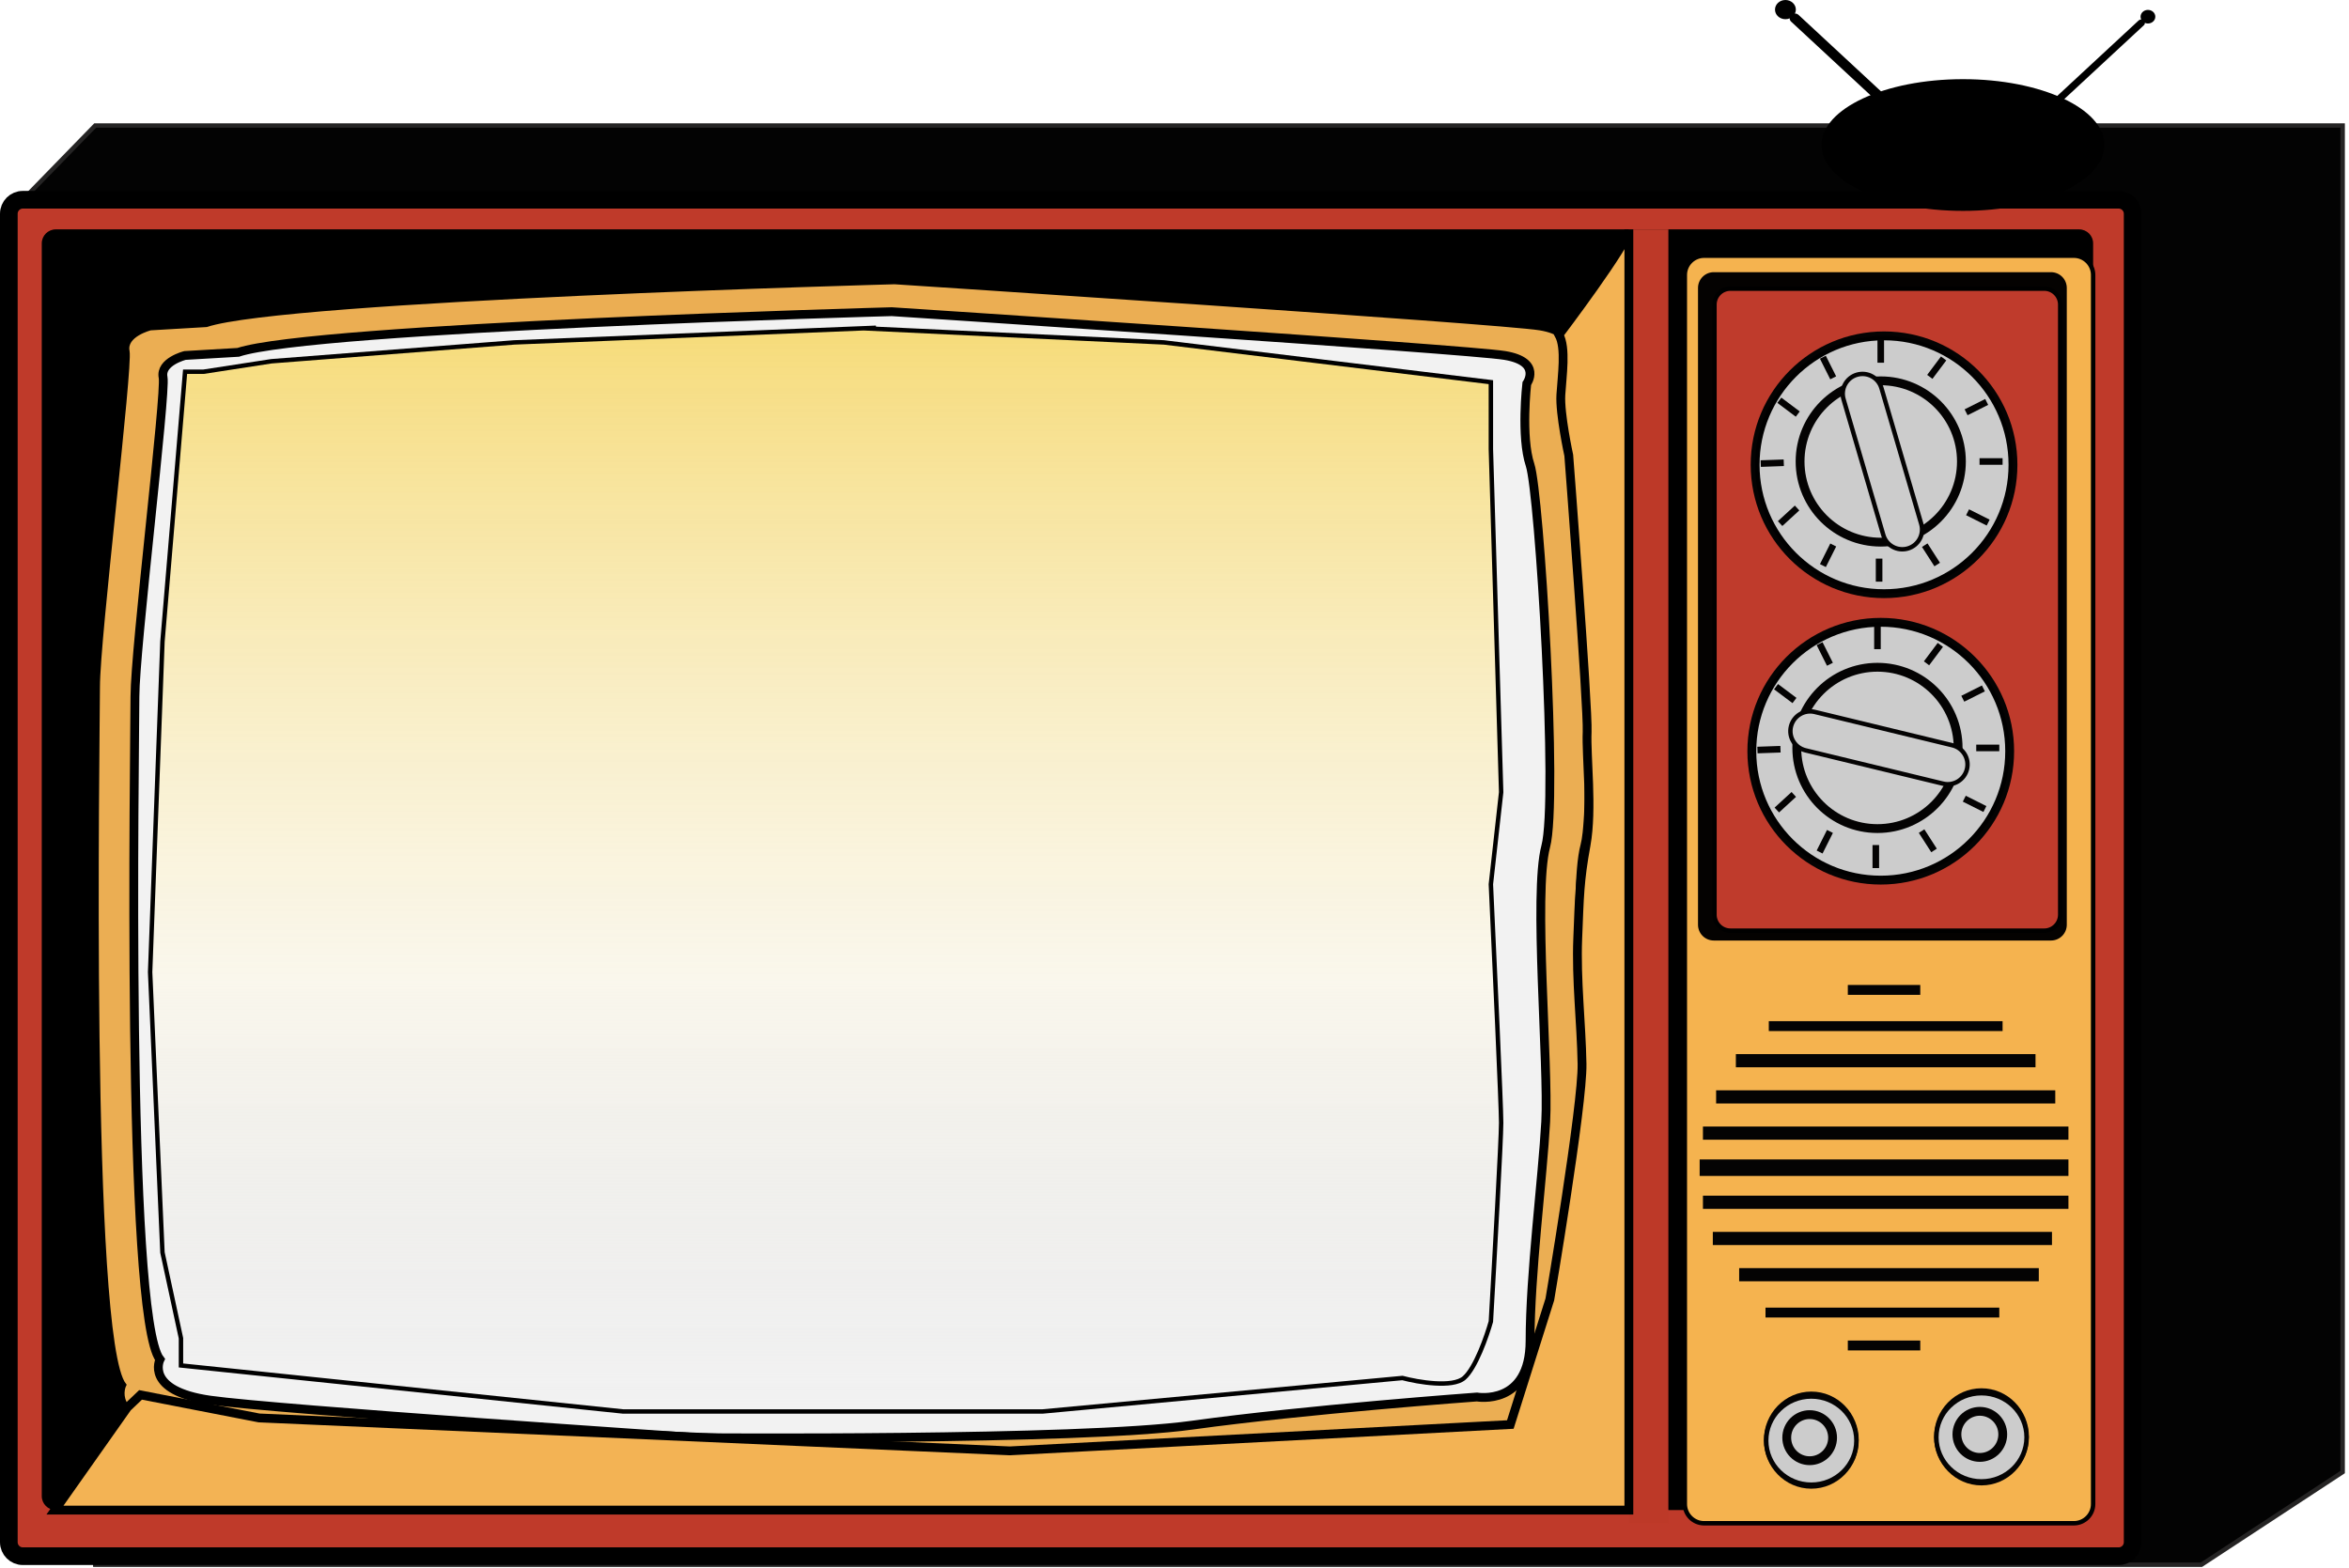
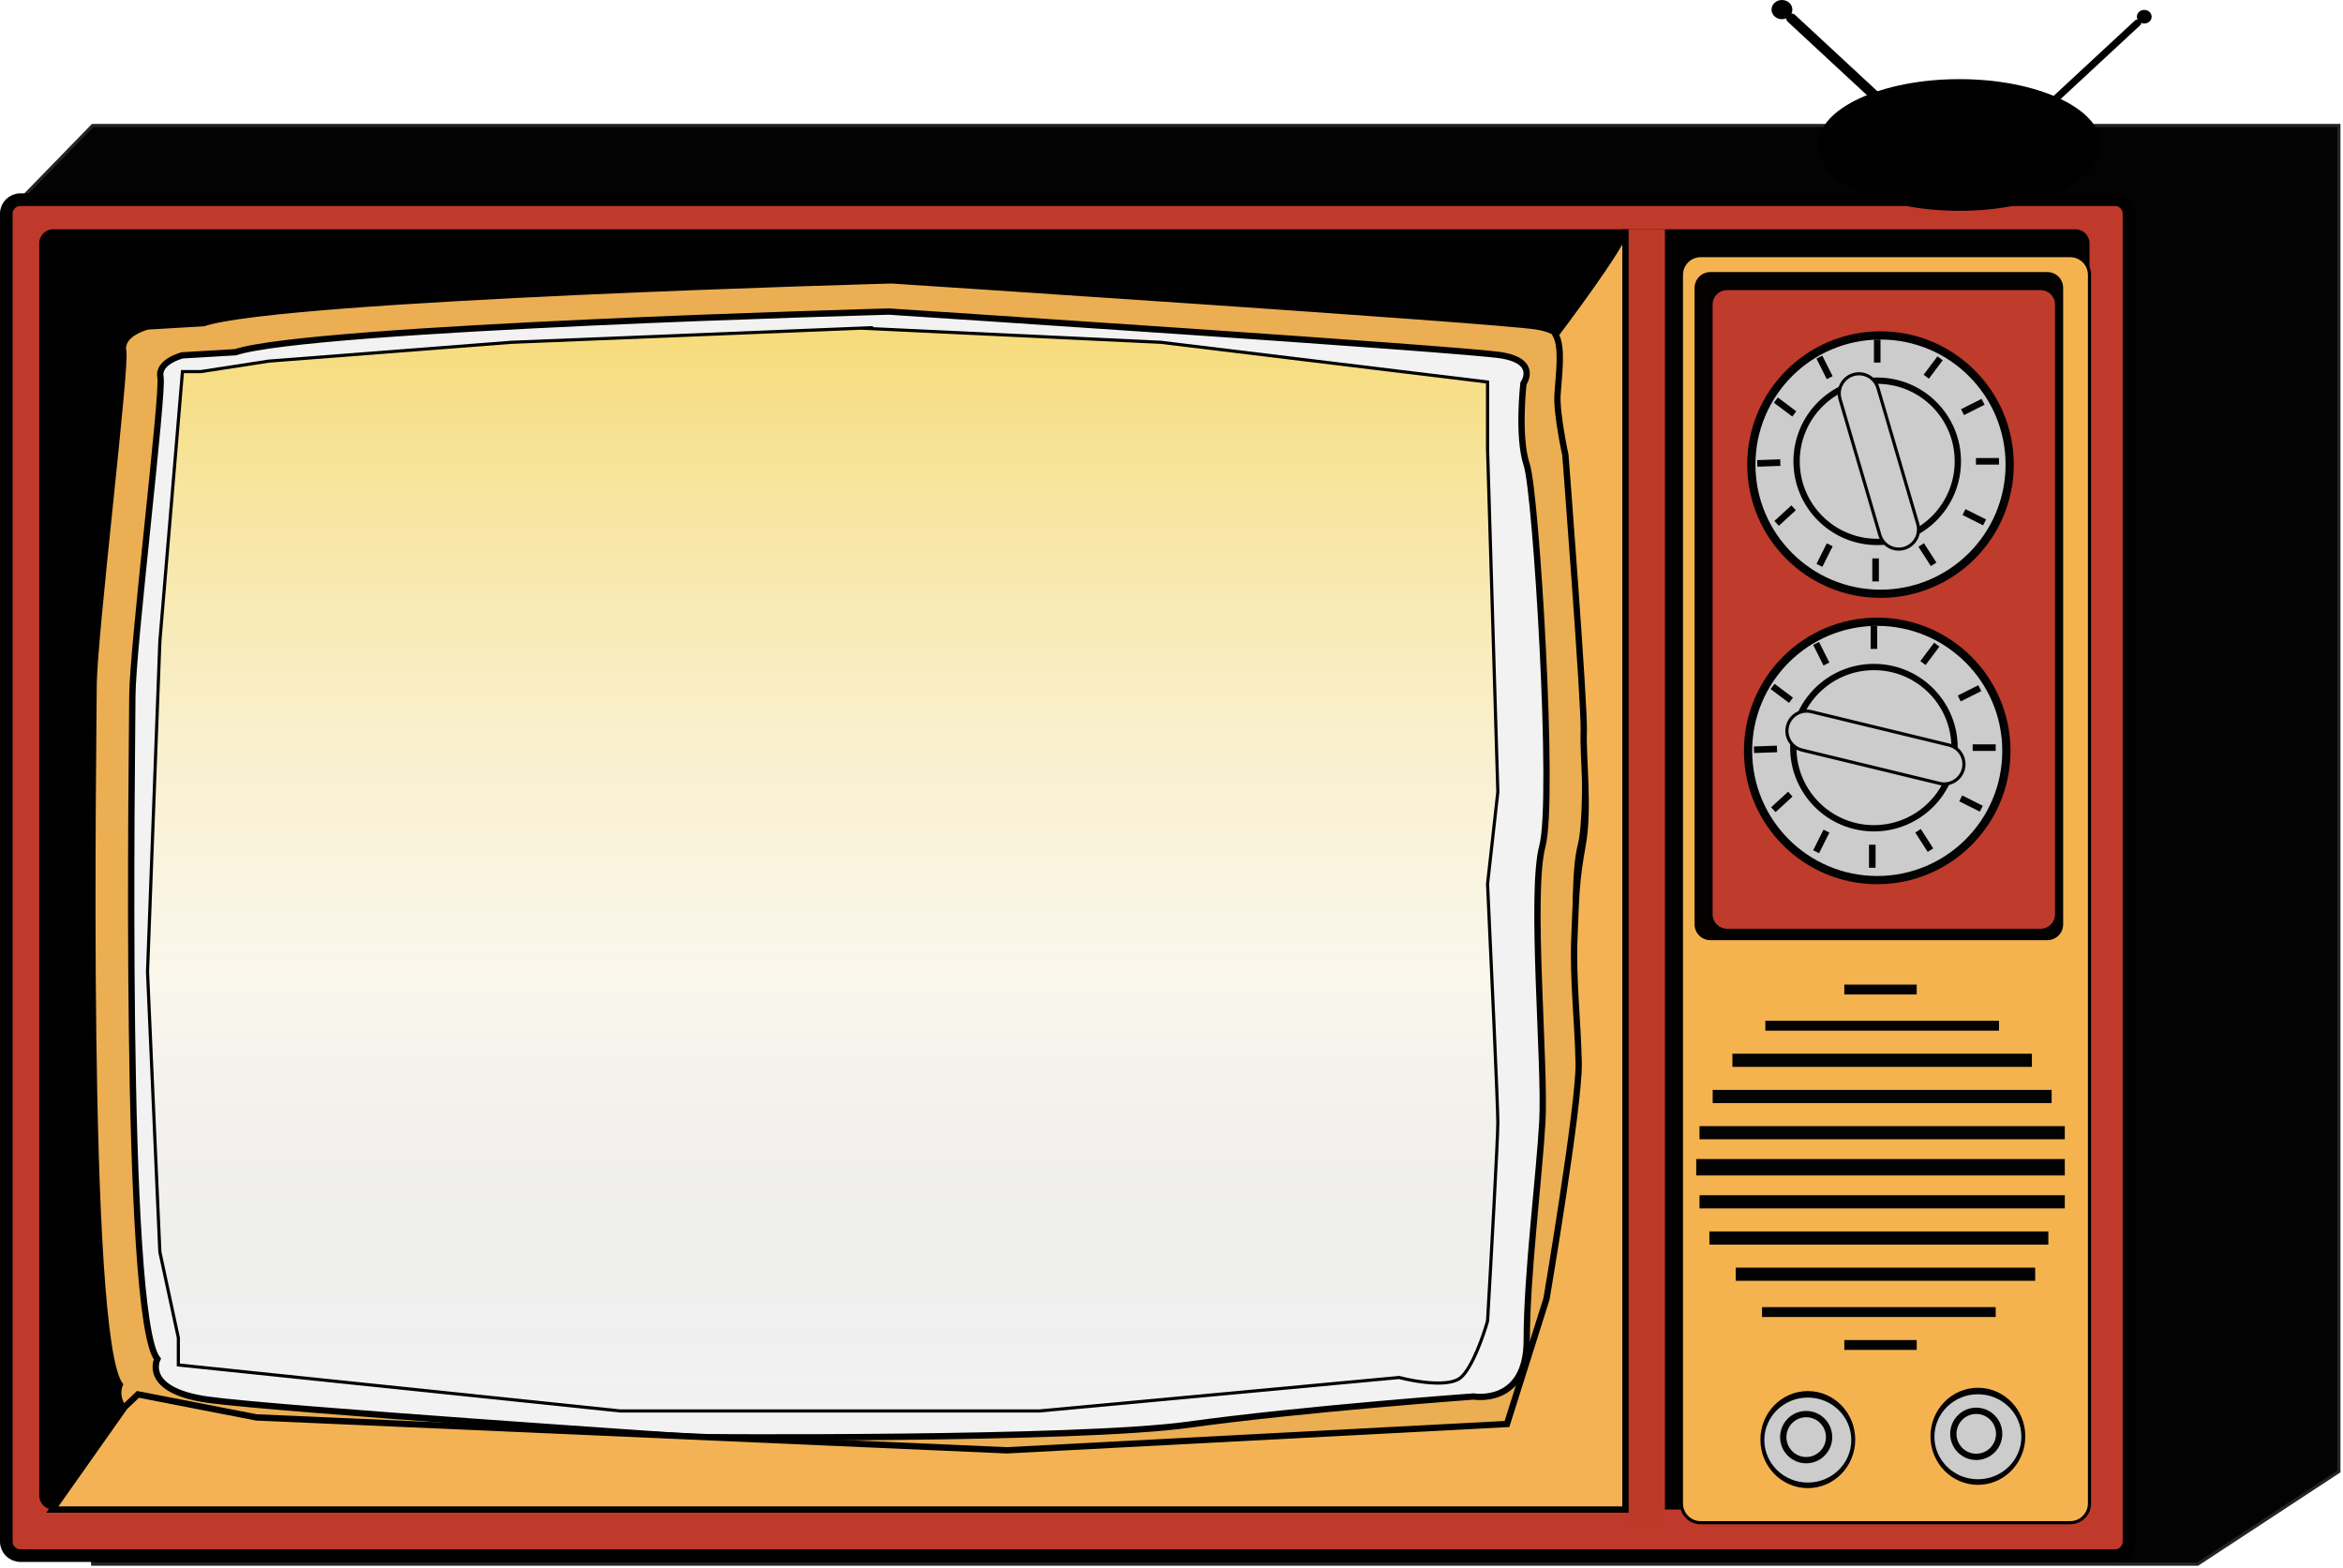
- <svg xmlns="http://www.w3.org/2000/svg" width="532" height="355" viewBox="0 0 532 355" fill="none">
-   <path d="M530.564 333.427L498.564 354.427H21.564L3.064 47.427L21.564 28.427H530.564V333.427Z" fill="#030303" stroke="#252424" />
-   <path d="M479.831 45.244H5.169C3.419 45.244 2 46.663 2 48.413V349.318C2 351.068 3.419 352.487 5.169 352.487H479.831C481.581 352.487 483 351.068 483 349.318V48.413C483 46.663 481.581 45.244 479.831 45.244Z" fill="#BF3A2A" stroke="black" stroke-width="4" stroke-miterlimit="10" />
-   <path d="M470.882 51.956H12.627C10.877 51.956 9.458 53.374 9.458 55.125V338.878C9.458 340.628 10.877 342.047 12.627 342.047H470.882C472.633 342.047 474.052 340.628 474.052 338.878V55.125C474.052 53.374 472.633 51.956 470.882 51.956Z" fill="black" />
-   <path d="M377.851 51.956H368.902V345.03H377.851V51.956Z" fill="#BD3928" />
-   <path d="M34.067 74.328C34.067 74.328 28.101 75.819 28.847 79.548C29.593 83.276 22.135 144.427 22.135 155.613C22.135 166.799 19.898 303.269 28.101 313.709C28.101 313.709 24.372 321.166 40.033 323.404C55.693 325.641 156.368 332.352 156.368 332.352C156.368 332.352 247.348 333.098 274.194 329.369C301.041 325.641 342.056 322.658 342.056 322.658C342.056 322.658 354.734 324.895 354.734 309.235C354.734 293.574 357.717 270.456 358.462 257.033C359.208 243.61 355.479 202.594 358.462 191.408C361.445 180.222 356.971 107.14 354.734 100.428C352.496 93.717 353.988 81.039 353.988 81.039C353.988 81.039 357.717 75.819 348.768 74.328C339.819 72.836 202.603 63.887 202.603 63.887C202.603 63.887 64.642 67.616 46.744 73.582L34.067 74.328Z" fill="#EBAE53" stroke="black" stroke-miterlimit="10" />
-   <path d="M41.897 80.517C41.897 80.517 36.229 81.934 36.938 85.477C37.646 89.019 30.562 147.112 30.562 157.738C30.562 168.365 28.436 298.011 36.229 307.93C36.229 307.93 32.687 315.014 47.564 317.14C62.442 319.265 158.083 325.641 158.083 325.641C158.083 325.641 244.513 326.349 270.018 322.807C295.522 319.265 334.487 316.431 334.487 316.431C334.487 316.431 346.53 318.556 346.53 303.679C346.53 288.802 349.364 266.84 350.072 254.088C350.781 241.335 347.239 202.371 350.072 191.744C352.906 181.117 348.656 111.689 346.53 105.313C344.405 98.937 345.784 86.894 345.784 86.894C345.784 86.894 349.327 81.934 340.825 80.517C332.324 79.1 201.969 70.599 201.969 70.599C201.969 70.599 70.981 74.141 53.941 79.809L41.897 80.517Z" fill="#F2F2F2" stroke="black" stroke-width="2" stroke-miterlimit="10" />
-   <path d="M368.902 51.956C368.902 54.938 353.078 75.819 353.078 75.819C354.733 78.802 353.764 85.133 353.503 89.429C353.242 93.724 355.293 103.143 355.293 103.143C355.293 103.143 359.7 160.281 359.454 165.785C359.208 171.288 360.699 183.213 359.208 191.416C357.716 199.619 357.716 202.975 357.329 212.483C356.941 221.991 358.134 231.648 358.298 240.992C358.462 250.336 351.005 294.327 351.005 294.327L342.056 322.665L228.704 328.631L58.676 321.174L31.83 315.954L28.847 318.795L12.44 342.054H368.902V51.956Z" fill="#F3B354" stroke="black" stroke-width="2" stroke-miterlimit="10" />
-   <path d="M469.688 57.921H385.942C383.533 57.921 381.58 59.875 381.58 62.284V340.667C381.58 343.077 383.533 345.03 385.942 345.03H469.688C472.098 345.03 474.051 343.077 474.051 340.667V62.284C474.051 59.875 472.098 57.921 469.688 57.921Z" fill="#F5B34F" stroke="black" stroke-miterlimit="10" />
-   <path d="M464.513 61.65H388.135C386.162 61.65 384.563 63.249 384.563 65.222V209.462C384.563 211.435 386.162 213.034 388.135 213.034H464.513C466.486 213.034 468.085 211.435 468.085 209.462V65.222C468.085 63.249 466.486 61.65 464.513 61.65Z" fill="#040201" />
-   <path d="M462.977 65.379H391.908C389.911 65.379 388.292 66.998 388.292 68.996V207.181C388.292 209.178 389.911 210.798 391.908 210.798H462.977C464.975 210.798 466.594 209.178 466.594 207.181V68.996C466.594 66.998 464.975 65.379 462.977 65.379Z" fill="#BF3B2C" stroke="black" stroke-miterlimit="10" />
-   <path d="M426.697 135.478C443.377 135.478 456.899 121.956 456.899 105.276C456.899 88.595 443.377 75.073 426.697 75.073C410.017 75.073 396.495 88.595 396.495 105.276C396.495 121.956 410.017 135.478 426.697 135.478Z" fill="#040303" />
-   <path d="M426.697 133.971C442.545 133.971 455.393 121.124 455.393 105.276C455.393 89.427 442.545 76.58 426.697 76.58C410.849 76.58 398.001 89.427 398.001 105.276C398.001 121.124 410.849 133.971 426.697 133.971Z" fill="#CCCCCC" stroke="black" stroke-miterlimit="10" />
-   <path d="M425.952 122.801C436.042 122.801 444.222 114.621 444.222 104.53C444.222 94.44 436.042 86.26 425.952 86.26C415.861 86.26 407.681 94.44 407.681 104.53C407.681 114.621 415.861 122.801 425.952 122.801Z" fill="#CCCCCC" stroke="#040303" stroke-width="2" stroke-miterlimit="10" />
-   <path d="M426.111 87.912C425.416 85.541 422.93 84.182 420.559 84.877C418.187 85.572 416.828 88.057 417.523 90.429L426.539 121.202C427.234 123.573 429.719 124.932 432.091 124.238C434.462 123.543 435.822 121.057 435.127 118.686L426.111 87.912Z" fill="#CCCCCC" stroke="#040303" stroke-miterlimit="10" />
-   <path d="M426.697 76.938H425.206V82.158H426.697V76.938Z" fill="#040303" />
-   <path d="M448.324 103.784V105.275H453.544V103.784H448.324Z" fill="#040303" />
-   <path d="M445.948 115.364L445.279 116.697L449.946 119.037L450.614 117.703L445.948 115.364Z" fill="#040303" />
-   <path d="M436.541 123.084L435.288 123.889L438.107 128.274L439.36 127.469L436.541 123.084Z" fill="#040303" />
-   <path d="M426.324 126.529H424.833V131.749H426.324V126.529Z" fill="#040303" />
-   <path d="M415.858 123.777L414.524 123.109L412.185 127.775L413.518 128.444L415.858 123.777Z" fill="#040303" />
-   <path d="M407.506 115.612L406.498 114.514L402.652 118.044L403.661 119.142L407.506 115.612Z" fill="#040303" />
-   <path d="M404.015 105.564L403.962 104.073L398.746 104.259L398.799 105.75L404.015 105.564Z" fill="#040303" />
-   <path d="M406.711 94.388L407.606 93.194L403.43 90.062L402.535 91.255L406.711 94.388Z" fill="#040303" />
-   <path d="M414.515 85.915L415.849 85.246L413.509 80.58L412.176 81.248L414.515 85.915Z" fill="#040303" />
-   <path d="M440.79 81.637L439.597 80.742L436.465 84.918L437.658 85.813L440.79 81.637Z" fill="#040303" />
-   <path d="M444.944 92.718L445.613 94.051L450.279 91.711L449.611 90.378L444.944 92.718Z" fill="#040303" />
-   <path d="M425.951 200.357C442.632 200.357 456.154 186.835 456.154 170.155C456.154 153.475 442.632 139.953 425.951 139.953C409.271 139.953 395.749 153.475 395.749 170.155C395.749 186.835 409.271 200.357 425.951 200.357Z" fill="#040303" />
-   <path d="M425.951 198.851C441.8 198.851 454.647 186.003 454.647 170.155C454.647 154.307 441.8 141.459 425.951 141.459C410.103 141.459 397.255 154.307 397.255 170.155C397.255 186.003 410.103 198.851 425.951 198.851Z" fill="#CCCCCC" stroke="black" stroke-miterlimit="10" />
-   <path d="M425.206 187.68C435.296 187.68 443.476 179.5 443.476 169.409C443.476 159.319 435.296 151.139 425.206 151.139C415.115 151.139 406.935 159.319 406.935 169.409C406.935 179.5 415.115 187.68 425.206 187.68Z" fill="#CCCCCC" stroke="#040303" stroke-width="2" stroke-miterlimit="10" />
-   <path d="M411.016 161.26C408.614 160.678 406.196 162.153 405.614 164.555C405.032 166.956 406.507 169.375 408.909 169.957L440.074 177.508C442.475 178.09 444.894 176.615 445.476 174.213C446.058 171.811 444.583 169.393 442.181 168.811L411.016 161.26Z" fill="#CCCCCC" stroke="#040303" stroke-miterlimit="10" />
-   <path d="M425.951 141.817H424.459V147.037H425.951V141.817Z" fill="#040303" />
-   <path d="M447.578 168.663V170.155H452.798V168.663H447.578Z" fill="#040303" />
-   <path d="M445.204 180.242L444.536 181.575L449.202 183.915L449.871 182.582L445.204 180.242Z" fill="#040303" />
-   <path d="M435.825 187.844L434.572 188.649L437.391 193.034L438.644 192.228L435.825 187.844Z" fill="#040303" />
-   <path d="M425.578 191.408H424.087V196.628H425.578V191.408Z" fill="#040303" />
-   <path d="M415.112 188.659L413.779 187.99L411.439 192.657L412.772 193.325L415.112 188.659Z" fill="#040303" />
-   <path d="M406.762 180.496L405.753 179.397L401.908 182.927L402.916 184.026L406.762 180.496Z" fill="#040303" />
-   <path d="M403.269 170.449L403.216 168.958L397.999 169.144L398.053 170.634L403.269 170.449Z" fill="#040303" />
-   <path d="M405.965 159.266L406.86 158.073L402.684 154.941L401.789 156.134L405.965 159.266Z" fill="#040303" />
-   <path d="M413.776 150.795L415.109 150.126L412.769 145.46L411.436 146.129L413.776 150.795Z" fill="#040303" />
-   <path d="M440.045 146.515L438.852 145.621L435.719 149.797L436.913 150.692L440.045 146.515Z" fill="#040303" />
-   <path d="M444.198 157.602L444.867 158.936L449.533 156.596L448.865 155.262L444.198 157.602Z" fill="#040303" />
-   <path d="M410.224 337.2C416.158 337.2 420.97 332.275 420.97 326.2C420.97 320.125 416.158 315.201 410.224 315.201C404.289 315.201 399.478 320.125 399.478 326.2C399.478 332.275 404.289 337.2 410.224 337.2Z" fill="#040303" />
-   <path d="M410.223 336.29C415.862 336.29 420.432 331.82 420.432 326.305C420.432 320.79 415.862 316.319 410.223 316.319C404.585 316.319 400.014 320.79 400.014 326.305C400.014 331.82 404.585 336.29 410.223 336.29Z" fill="#CCCCCC" stroke="#040303" stroke-miterlimit="10" />
-   <path d="M409.851 330.861C412.718 330.861 415.042 328.524 415.042 325.641C415.042 322.758 412.718 320.42 409.851 320.42C406.985 320.42 404.661 322.758 404.661 325.641C404.661 328.524 406.985 330.861 409.851 330.861Z" fill="#CCCCCC" stroke="#040303" stroke-width="2" stroke-miterlimit="10" />
-   <path d="M448.764 336.454C454.699 336.454 459.51 331.53 459.51 325.455C459.51 319.38 454.699 314.455 448.764 314.455C442.829 314.455 438.018 319.38 438.018 325.455C438.018 331.53 442.829 336.454 448.764 336.454Z" fill="#040303" />
-   <path d="M448.763 335.545C454.402 335.545 458.972 331.074 458.972 325.559C458.972 320.044 454.402 315.574 448.763 315.574C443.125 315.574 438.554 320.044 438.554 325.559C438.554 331.074 443.125 335.545 448.763 335.545Z" fill="#CCCCCC" stroke="#040303" stroke-miterlimit="10" />
-   <path d="M448.391 330.115C451.257 330.115 453.581 327.778 453.581 324.895C453.581 322.012 451.257 319.675 448.391 319.675C445.524 319.675 443.2 322.012 443.2 324.895C443.2 327.778 445.524 330.115 448.391 330.115Z" fill="#CCCCCC" stroke="#040303" stroke-width="2" stroke-miterlimit="10" />
-   <path d="M434.9 223.102H418.494V225.339H434.9V223.102Z" fill="#040303" />
-   <path d="M453.543 231.305H400.596V233.542H453.543V231.305Z" fill="#040303" />
-   <path d="M452.798 296.184H399.851V298.421H452.798V296.184Z" fill="#040303" />
-   <path d="M461.001 238.763H393.139V241.746H461.001V238.763Z" fill="#040303" />
-   <path d="M461.747 287.235H393.885V290.218H461.747V287.235Z" fill="#040303" />
-   <path d="M465.475 246.965H388.665V249.948H465.475V246.965Z" fill="#040303" />
-   <path d="M464.73 279.032H387.919V282.015H464.73V279.032Z" fill="#040303" />
-   <path d="M468.458 255.169H385.682V258.152H468.458V255.169Z" fill="#040303" />
-   <path d="M468.458 270.829H385.682V273.812H468.458V270.829Z" fill="#040303" />
-   <path d="M468.458 262.626H384.936V266.355H468.458V262.626Z" fill="#040303" />
-   <path d="M434.9 303.642H418.494V305.879H434.9V303.642Z" fill="#040303" />
-   <path d="M61.478 81.826L116.433 77.561L195.607 74.357L263.602 77.561L337.653 86.564V101.728L339.981 179.444L337.653 200.294C338.429 216.722 339.981 250.525 339.981 254.316C339.981 258.107 338.429 285.907 337.653 299.334C336.721 302.651 334.206 309.854 331.598 312.128C328.99 314.403 321.197 313.076 317.626 312.128L236.125 319.71H141.117L40.986 309.285V303.125L36.794 283.696L34 220.197L36.794 145.325L41.917 84.195H46.109L61.478 81.826Z" fill="url(#paint0_linear_801_822)" />
-   <path d="M198.401 74.244L195.607 74.357M195.607 74.357L116.433 77.561L61.478 81.826L46.109 84.195H41.917L36.794 145.325L34 220.197L36.794 283.696L40.986 303.125V309.285L141.117 319.71H236.125L317.626 312.128C321.197 313.076 328.99 314.403 331.598 312.128C334.206 309.854 336.721 302.651 337.653 299.334C338.429 285.907 339.981 258.107 339.981 254.316C339.981 250.525 338.429 216.722 337.653 200.294L339.981 179.444L337.653 101.728V86.564L263.602 77.561L195.607 74.357Z" stroke="black" />
-   <ellipse cx="32.045" cy="14.917" rx="32.045" ry="14.917" transform="matrix(-1 0 0 1 476.62 17.9312)" fill="black" />
-   <rect width="33.092" height="1.607" rx="0.804" transform="matrix(-0.733211 0.680001 0.73782 0.674997 484.944 4.09082)" fill="black" />
-   <ellipse cx="1.671" cy="1.54" rx="1.671" ry="1.54" transform="matrix(-1 0 0 1 488.135 2.24316)" fill="black" />
-   <rect width="46.748" height="2.271" rx="1.135" transform="matrix(0.733211 0.680001 -0.73782 0.674997 406.509 2.60986)" fill="black" />
-   <ellipse cx="404.361" cy="2.175" rx="2.361" ry="2.175" fill="black" />
+ <svg xmlns="http://www.w3.org/2000/svg" width="743" height="497" viewBox="0 0 743 497" fill="none">
+   <path d="M741.694 466.612L696.912 496H29.378L3.489 66.372L29.378 39.782H741.694V466.612Z" fill="#030303" stroke="#252424" />
+   <path d="M670.696 63.316H6.435C3.986 63.316 2 65.302 2 67.751V488.85C2 491.299 3.986 493.285 6.435 493.285H670.696C673.146 493.285 675.131 491.299 675.131 488.85V67.751C675.131 65.302 673.146 63.316 670.696 63.316Z" fill="#BF3A2A" stroke="black" stroke-width="4" stroke-miterlimit="10" />
+   <path d="M658.174 72.709H16.872C14.423 72.709 12.437 74.695 12.437 77.144V474.24C12.437 476.689 14.423 478.675 16.872 478.675H658.174C660.623 478.675 662.609 476.689 662.609 474.24V77.144C662.609 74.695 660.623 72.709 658.174 72.709Z" fill="black" />
+   <path d="M527.982 72.709H515.458V482.85H527.982V72.709Z" fill="#BD3928" />
+   <path d="M46.876 104.017C46.876 104.017 38.527 106.104 39.571 111.322C40.614 116.54 30.178 202.117 30.178 217.771C30.178 233.425 27.047 424.407 38.527 439.017C38.527 439.017 33.309 449.453 55.225 452.584C77.141 455.715 218.029 465.108 218.029 465.108C218.029 465.108 345.35 466.151 382.92 460.933C420.49 455.715 477.889 451.541 477.889 451.541C477.889 451.541 495.63 454.671 495.63 432.755C495.63 410.84 499.805 378.488 500.848 359.702C501.892 340.917 496.674 283.519 500.848 267.864C505.023 252.21 498.761 149.936 495.63 140.543C492.499 131.151 494.587 113.409 494.587 113.409C494.587 113.409 499.805 106.104 487.281 104.017C474.758 101.93 282.733 89.406 282.733 89.406C282.733 89.406 89.664 94.624 64.617 102.973L46.876 104.017Z" fill="#EBAE53" stroke="black" stroke-miterlimit="10" />
+   <path d="M57.833 112.679C57.833 112.679 49.902 114.662 50.893 119.619C51.885 124.577 41.97 205.874 41.97 220.746C41.97 235.617 38.996 417.05 49.902 430.93C49.902 430.93 44.944 440.844 65.764 443.818C86.585 446.793 220.428 455.716 220.428 455.716C220.428 455.716 341.383 456.707 377.075 451.75C412.766 446.793 467.295 442.827 467.295 442.827C467.295 442.827 484.15 445.801 484.15 424.981C484.15 404.161 488.115 373.426 489.107 355.581C490.098 337.735 485.141 283.206 489.107 268.335C493.073 253.463 487.124 156.302 484.15 147.38C481.175 138.457 483.106 121.602 483.106 121.602C483.106 121.602 488.063 114.662 476.166 112.679C464.269 110.697 281.845 98.799 281.845 98.799C281.845 98.799 98.534 103.756 74.687 111.688L57.833 112.679Z" fill="#F2F2F2" stroke="black" stroke-width="2" stroke-miterlimit="10" />
+   <path d="M515.459 72.709C515.459 76.883 493.313 106.105 493.313 106.105C495.63 110.279 494.273 119.139 493.908 125.151C493.543 131.162 496.413 144.343 496.413 144.343C496.413 144.343 502.58 224.304 502.236 232.006C501.892 239.708 503.979 256.396 501.892 267.875C499.804 279.355 499.804 284.051 499.262 297.357C498.719 310.664 500.389 324.178 500.618 337.255C500.848 350.331 490.412 411.894 490.412 411.894L477.889 451.552L319.259 459.9L81.315 449.464L43.745 442.159L39.57 446.135L16.611 478.686H515.459V72.709Z" fill="#F3B354" stroke="black" stroke-width="2" stroke-miterlimit="10" />
+   <path d="M656.503 81.058H539.305C535.933 81.058 533.2 83.791 533.2 87.163V476.744C533.2 480.116 535.933 482.849 539.305 482.849H656.503C659.875 482.849 662.608 480.116 662.608 476.744V87.163C662.608 83.791 659.875 81.058 656.503 81.058Z" fill="#F5B34F" stroke="black" stroke-miterlimit="10" />
+   <path d="M649.26 86.275H542.373C539.613 86.275 537.375 88.513 537.375 91.274V293.13C537.375 295.891 539.613 298.129 542.373 298.129H649.26C652.021 298.129 654.259 295.891 654.259 293.13V91.274C654.259 88.513 652.021 86.275 649.26 86.275Z" fill="#040201" />
+   <path d="M647.11 91.494H547.654C544.858 91.494 542.592 93.76 542.592 96.556V289.937C542.592 292.733 544.858 294.999 547.654 294.999H647.11C649.906 294.999 652.172 292.733 652.172 289.937V96.556C652.172 93.76 649.906 91.494 647.11 91.494Z" fill="#BF3B2C" stroke="black" stroke-miterlimit="10" />
+   <path d="M596.339 189.593C619.682 189.593 638.605 170.67 638.605 147.327C638.605 123.984 619.682 105.061 596.339 105.061C572.996 105.061 554.072 123.984 554.072 147.327C554.072 170.67 572.996 189.593 596.339 189.593Z" fill="#040303" />
+   <path d="M596.338 187.485C618.517 187.485 636.497 169.506 636.497 147.327C636.497 125.148 618.517 107.168 596.338 107.168C574.16 107.168 556.18 125.148 556.18 147.327C556.18 169.506 574.16 187.485 596.338 187.485Z" fill="#CCCCCC" stroke="black" stroke-miterlimit="10" />
+   <path d="M595.296 171.852C609.417 171.852 620.864 160.405 620.864 146.284C620.864 132.163 609.417 120.715 595.296 120.715C581.174 120.715 569.727 132.163 569.727 146.284C569.727 160.405 581.174 171.852 595.296 171.852Z" fill="#CCCCCC" stroke="#040303" stroke-width="2" stroke-miterlimit="10" />
+   <path d="M595.518 123.028C594.546 119.71 591.067 117.808 587.748 118.78C584.43 119.752 582.528 123.231 583.5 126.55L596.117 169.615C597.09 172.933 600.568 174.836 603.887 173.863C607.206 172.891 609.108 169.412 608.136 166.093L595.518 123.028Z" fill="#CCCCCC" stroke="#040303" stroke-miterlimit="10" />
+   <path d="M596.339 107.669H594.251V114.975H596.339V107.669Z" fill="#040303" />
+   <path d="M626.604 145.239V147.327H633.909V145.239H626.604Z" fill="#040303" />
+   <path d="M623.279 161.445L622.344 163.311L628.874 166.585L629.81 164.719L623.279 161.445Z" fill="#040303" />
+   <path d="M610.115 172.248L608.361 173.375L612.306 179.512L614.059 178.385L610.115 172.248Z" fill="#040303" />
+   <path d="M595.817 177.07H593.729V184.376H595.817V177.07Z" fill="#040303" />
+   <path d="M581.17 173.219L579.304 172.284L576.029 178.814L577.895 179.75L581.17 173.219Z" fill="#040303" />
+   <path d="M569.482 161.793L568.071 160.255L562.689 165.195L564.101 166.733L569.482 161.793Z" fill="#040303" />
+   <path d="M564.597 147.73L564.523 145.645L557.222 145.905L557.297 147.99L564.597 147.73Z" fill="#040303" />
+   <path d="M568.37 132.09L569.622 130.42L563.778 126.037L562.525 127.707L568.37 132.09Z" fill="#040303" />
+   <path d="M579.291 120.232L581.157 119.297L577.883 112.767L576.017 113.702L579.291 120.232Z" fill="#040303" />
+   <path d="M616.061 114.246L614.392 112.993L610.008 118.837L611.678 120.09L616.061 114.246Z" fill="#040303" />
+   <path d="M621.875 129.753L622.81 131.619L629.34 128.344L628.405 126.478L621.875 129.753Z" fill="#040303" />
+   <path d="M595.295 280.388C618.638 280.388 637.562 261.465 637.562 238.122C637.562 214.779 618.638 195.855 595.295 195.855C571.952 195.855 553.029 214.779 553.029 238.122C553.029 261.465 571.952 280.388 595.295 280.388Z" fill="#040303" />
+   <path d="M595.295 278.28C617.474 278.28 635.453 260.3 635.453 238.122C635.453 215.943 617.474 197.963 595.295 197.963C573.116 197.963 555.137 215.943 555.137 238.122C555.137 260.3 573.116 278.28 595.295 278.28Z" fill="#CCCCCC" stroke="black" stroke-miterlimit="10" />
+   <path d="M594.252 262.647C608.373 262.647 619.82 251.199 619.82 237.078C619.82 222.957 608.373 211.51 594.252 211.51C580.131 211.51 568.683 222.957 568.683 237.078C568.683 251.199 580.131 262.647 594.252 262.647Z" fill="#CCCCCC" stroke="#040303" stroke-width="2" stroke-miterlimit="10" />
+   <path d="M574.394 225.673C571.033 224.859 567.648 226.924 566.834 230.285C566.02 233.646 568.084 237.03 571.445 237.845L615.058 248.412C618.419 249.226 621.804 247.162 622.619 243.801C623.433 240.44 621.368 237.055 618.007 236.241L574.394 225.673Z" fill="#CCCCCC" stroke="#040303" stroke-miterlimit="10" />
+   <path d="M595.295 198.464H593.208V205.77H595.295V198.464Z" fill="#040303" />
+   <path d="M625.56 236.034V238.122H632.865V236.034H625.56Z" fill="#040303" />
+   <path d="M622.238 252.238L621.303 254.104L627.833 257.378L628.769 255.513L622.238 252.238Z" fill="#040303" />
+   <path d="M609.113 262.876L607.36 264.003L611.305 270.139L613.058 269.012L609.113 262.876Z" fill="#040303" />
+   <path d="M594.773 267.865H592.686V275.17H594.773V267.865Z" fill="#040303" />
+   <path d="M580.126 264.017L578.26 263.082L574.986 269.612L576.852 270.547L580.126 264.017Z" fill="#040303" />
+   <path d="M568.441 252.593L567.029 251.056L561.648 255.996L563.059 257.533L568.441 252.593Z" fill="#040303" />
+   <path d="M563.553 238.533L563.479 236.447L556.178 236.707L556.253 238.793L563.553 238.533Z" fill="#040303" />
+   <path d="M567.325 222.883L568.578 221.213L562.733 216.83L561.481 218.5L567.325 222.883Z" fill="#040303" />
+   <path d="M578.256 211.029L580.122 210.093L576.847 203.563L574.981 204.498L578.256 211.029Z" fill="#040303" />
+   <path d="M615.018 205.04L613.348 203.788L608.965 209.632L610.635 210.884L615.018 205.04Z" fill="#040303" />
+   <path d="M620.831 220.555L621.766 222.421L628.296 219.146L627.361 217.281L620.831 220.555Z" fill="#040303" />
+   <path d="M573.285 471.892C581.591 471.892 588.324 465 588.324 456.498C588.324 447.997 581.591 441.105 573.285 441.105C564.98 441.105 558.247 447.997 558.247 456.498C558.247 465 564.98 471.892 573.285 471.892Z" fill="#040303" />
+   <path d="M573.285 470.618C581.175 470.618 587.572 464.362 587.572 456.644C587.572 448.927 581.175 442.67 573.285 442.67C565.394 442.67 558.998 448.927 558.998 456.644C558.998 464.362 565.394 470.618 573.285 470.618Z" fill="#CCCCCC" stroke="#040303" stroke-miterlimit="10" />
+   <path d="M572.764 463.02C576.776 463.02 580.028 459.75 580.028 455.715C580.028 451.68 576.776 448.41 572.764 448.41C568.753 448.41 565.501 451.68 565.501 455.715C565.501 459.75 568.753 463.02 572.764 463.02Z" fill="#CCCCCC" stroke="#040303" stroke-width="2" stroke-miterlimit="10" />
+   <path d="M627.22 470.848C635.525 470.848 642.258 463.956 642.258 455.455C642.258 446.953 635.525 440.062 627.22 440.062C618.914 440.062 612.181 446.953 612.181 455.455C612.181 463.956 618.914 470.848 627.22 470.848Z" fill="#040303" />
+   <path d="M627.219 469.575C635.11 469.575 641.506 463.319 641.506 455.601C641.506 447.883 635.11 441.627 627.219 441.627C619.329 441.627 612.932 447.883 612.932 455.601C612.932 463.319 619.329 469.575 627.219 469.575Z" fill="#CCCCCC" stroke="#040303" stroke-miterlimit="10" />
+   <path d="M626.698 461.977C630.709 461.977 633.961 458.706 633.961 454.672C633.961 450.637 630.709 447.366 626.698 447.366C622.686 447.366 619.434 450.637 619.434 454.672C619.434 458.706 622.686 461.977 626.698 461.977Z" fill="#CCCCCC" stroke="#040303" stroke-width="2" stroke-miterlimit="10" />
+   <path d="M607.819 312.218H584.859V315.349H607.819V312.218Z" fill="#040303" />
+   <path d="M633.909 323.697H559.812V326.828H633.909V323.697Z" fill="#040303" />
+   <path d="M632.865 414.492H558.769V417.623H632.865V414.492Z" fill="#040303" />
+   <path d="M644.345 334.134H549.376V338.309H644.345V334.134Z" fill="#040303" />
+   <path d="M645.389 401.969H550.42V406.144H645.389V401.969Z" fill="#040303" />
+   <path d="M650.607 345.614H543.114V349.788H650.607V345.614Z" fill="#040303" />
+   <path d="M649.564 390.489H542.071V394.664H649.564V390.489Z" fill="#040303" />
+   <path d="M654.781 357.094H538.94V361.269H654.781V357.094Z" fill="#040303" />
+   <path d="M654.781 379.01H538.94V383.184H654.781V379.01Z" fill="#040303" />
+   <path d="M654.781 367.53H537.896V372.748H654.781V367.53Z" fill="#040303" />
+   <path d="M607.819 424.929H584.859V428.06H607.819V424.929Z" fill="#040303" />
+   <path d="M85.236 114.51L162.143 108.542L272.941 104.058L368.097 108.542L471.726 121.142V142.363L474.985 251.121L471.726 280.3C472.813 303.29 474.985 350.595 474.985 355.9C474.985 361.206 472.813 400.111 471.726 418.901C470.423 423.543 466.903 433.623 463.254 436.806C459.604 439.989 448.698 438.132 443.701 436.806L329.644 447.416H196.686L56.559 432.827V424.206L50.693 397.016L46.782 308.153L50.693 203.374L57.862 117.826H63.728L85.236 114.51Z" fill="url(#paint0_linear_809_1246)" />
+   <path d="M276.852 103.9L272.941 104.058M272.941 104.058L162.143 108.542L85.236 114.51L63.728 117.826H57.862L50.693 203.374L46.782 308.153L50.693 397.016L56.559 424.206V432.827L196.686 447.416H329.644L443.701 436.806C448.698 438.132 459.604 439.989 463.254 436.806C466.903 433.623 470.423 423.543 471.726 418.901C472.813 400.111 474.985 361.206 474.985 355.9C474.985 350.595 472.813 303.29 471.726 280.3L474.985 251.121L471.726 142.363V121.142L368.097 108.542L272.941 104.058Z" stroke="black" />
+   <ellipse cx="44.845" cy="20.876" rx="44.845" ry="20.876" transform="matrix(-1 0 0 1 666.203 25.0938)" fill="black" />
+   <rect width="46.311" height="2.249" rx="1.125" transform="matrix(-0.733211 0.680001 0.73782 0.674997 677.852 5.7251)" fill="black" />
+   <ellipse cx="2.339" cy="2.155" rx="2.339" ry="2.155" transform="matrix(-1 0 0 1 682.318 3.13916)" fill="black" />
+   <rect width="65.421" height="3.178" rx="1.589" transform="matrix(0.733211 0.680001 -0.73782 0.674997 568.086 3.65234)" fill="black" />
+   <ellipse cx="565.081" cy="3.044" rx="3.304" ry="3.044" fill="black" />
  <defs>
-     <linearGradient id="paint0_linear_801_822" x1="186.991" y1="74.244" x2="186.991" y2="319.71" gradientUnits="userSpaceOnUse">
+     <linearGradient id="paint0_linear_809_1246" x1="260.884" y1="103.9" x2="260.884" y2="447.416" gradientUnits="userSpaceOnUse">
      <stop stop-color="#F6DB79" />
      <stop offset="0.604" stop-color="#FFFAE8" stop-opacity="0.589" />
      <stop offset="1" stop-color="#D9D9D9" stop-opacity="0" />
    </linearGradient>
  </defs>
</svg>
